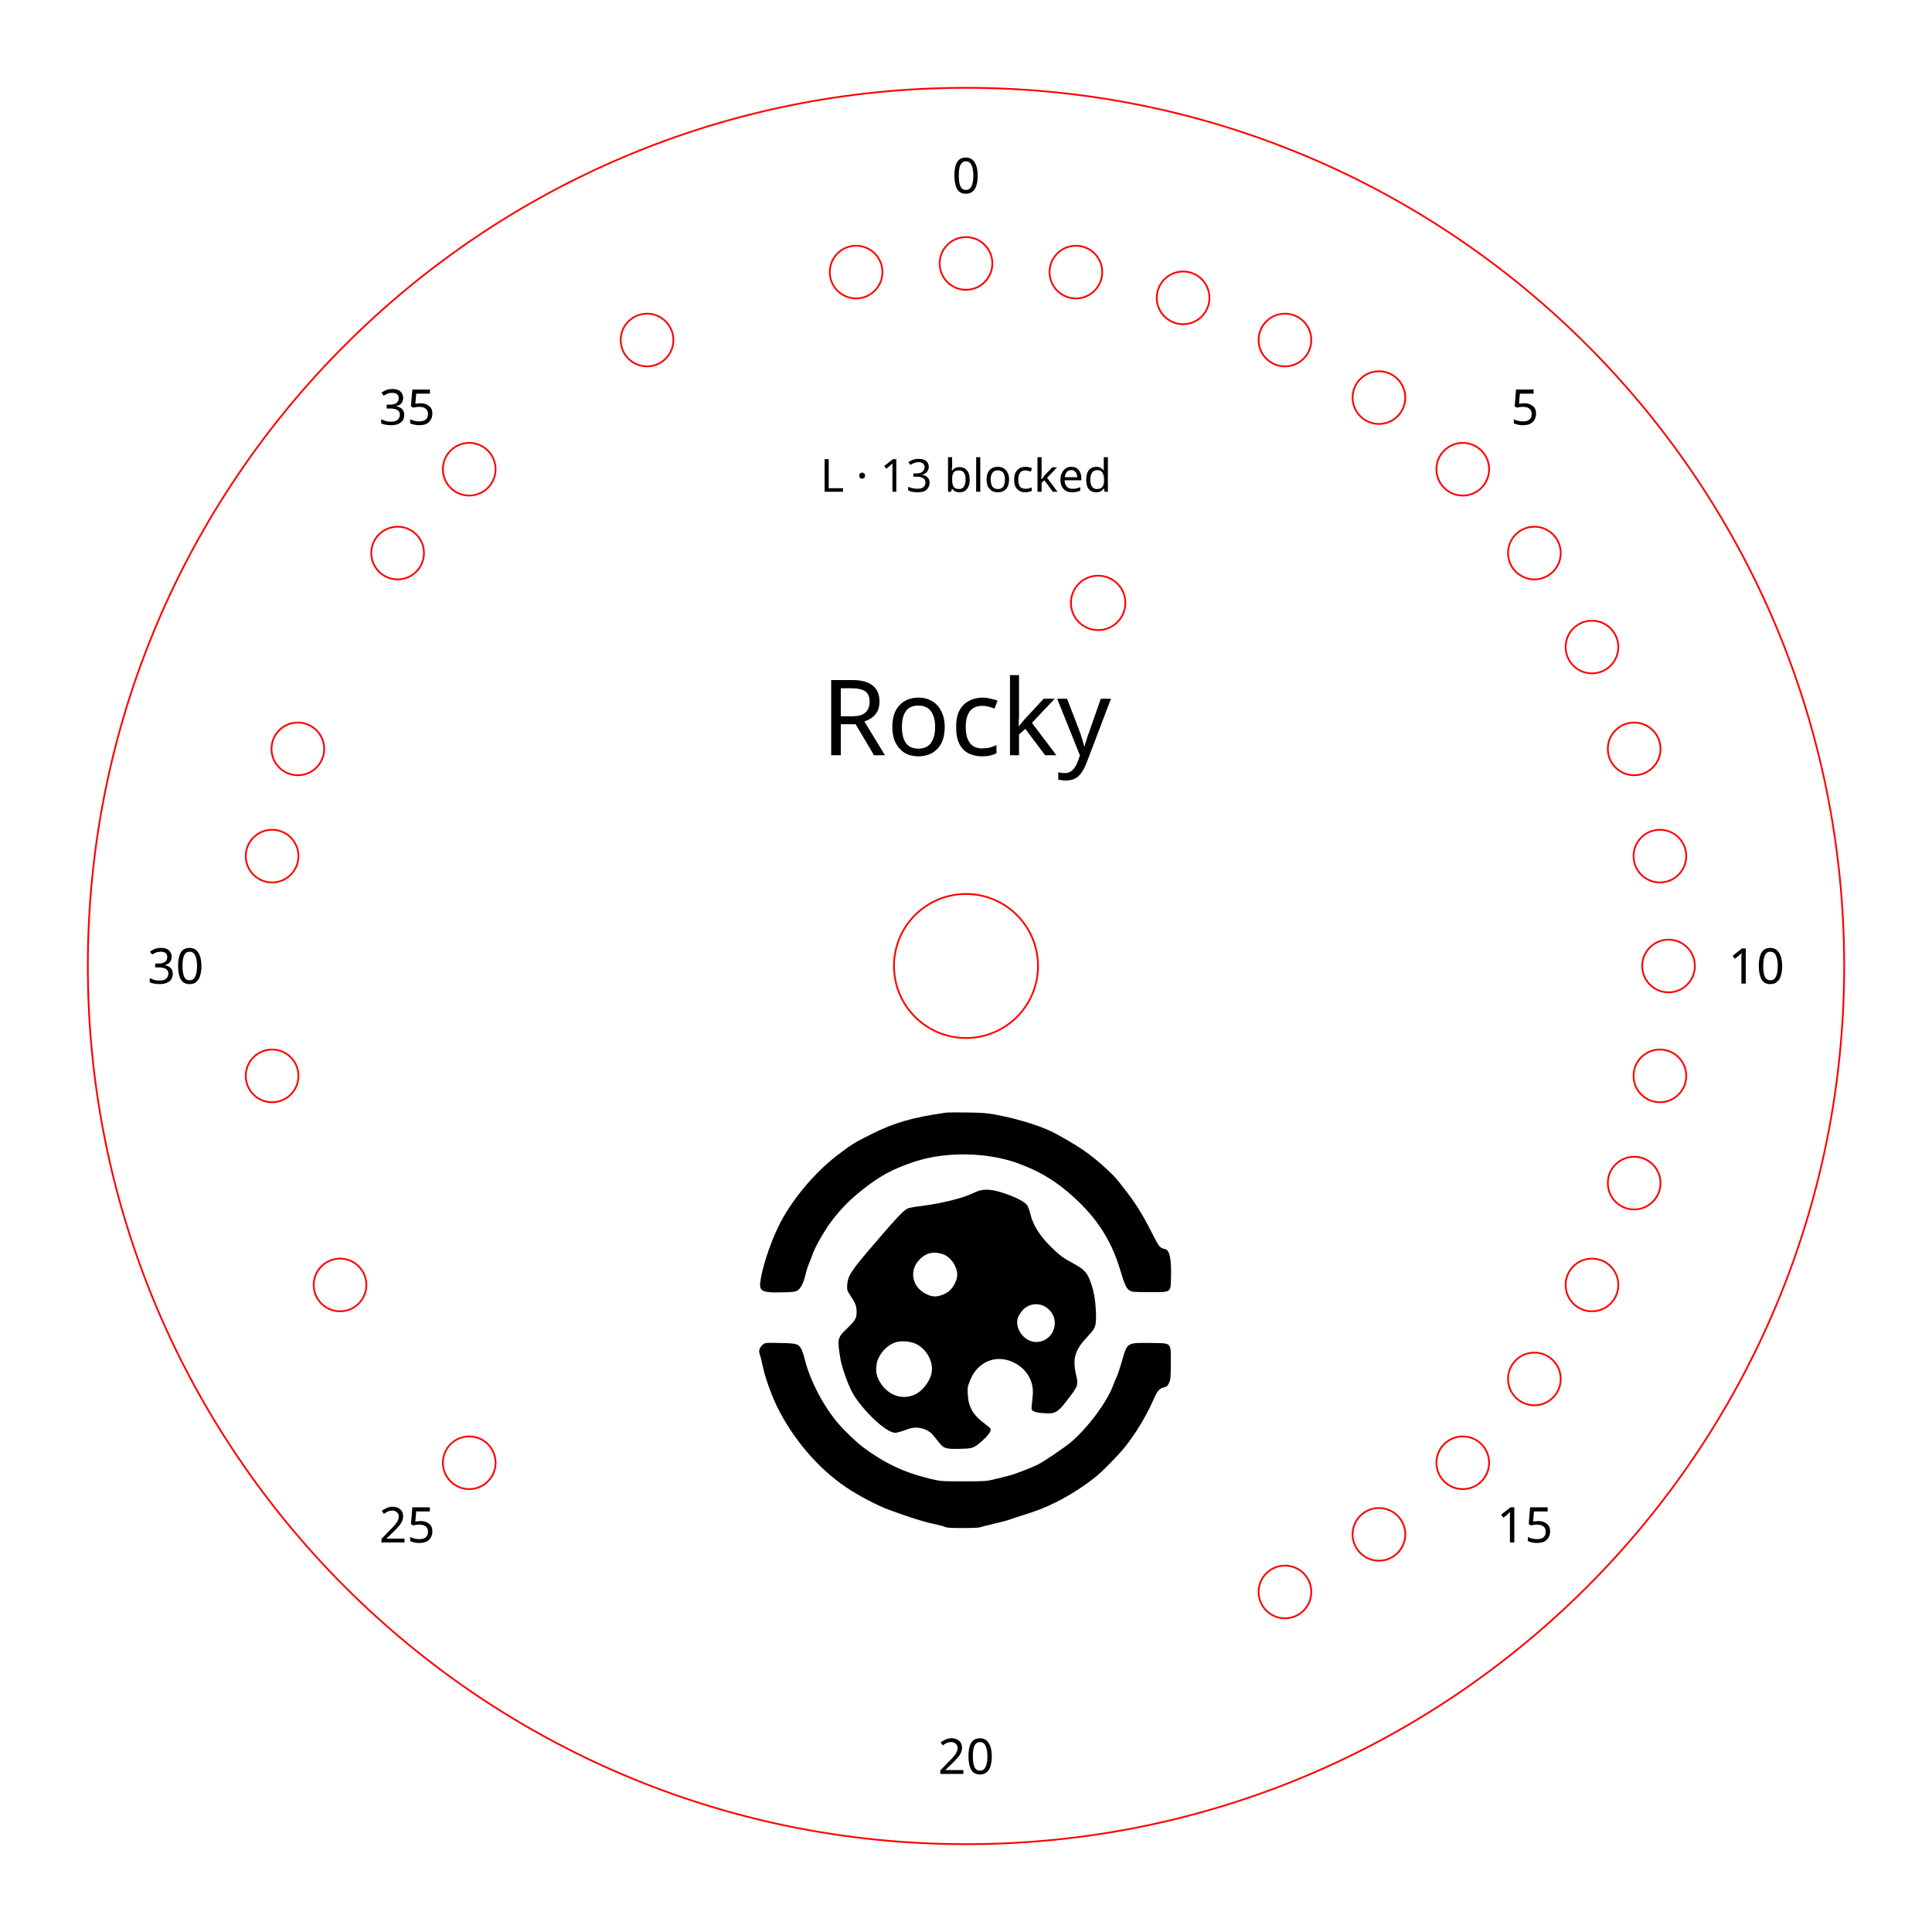
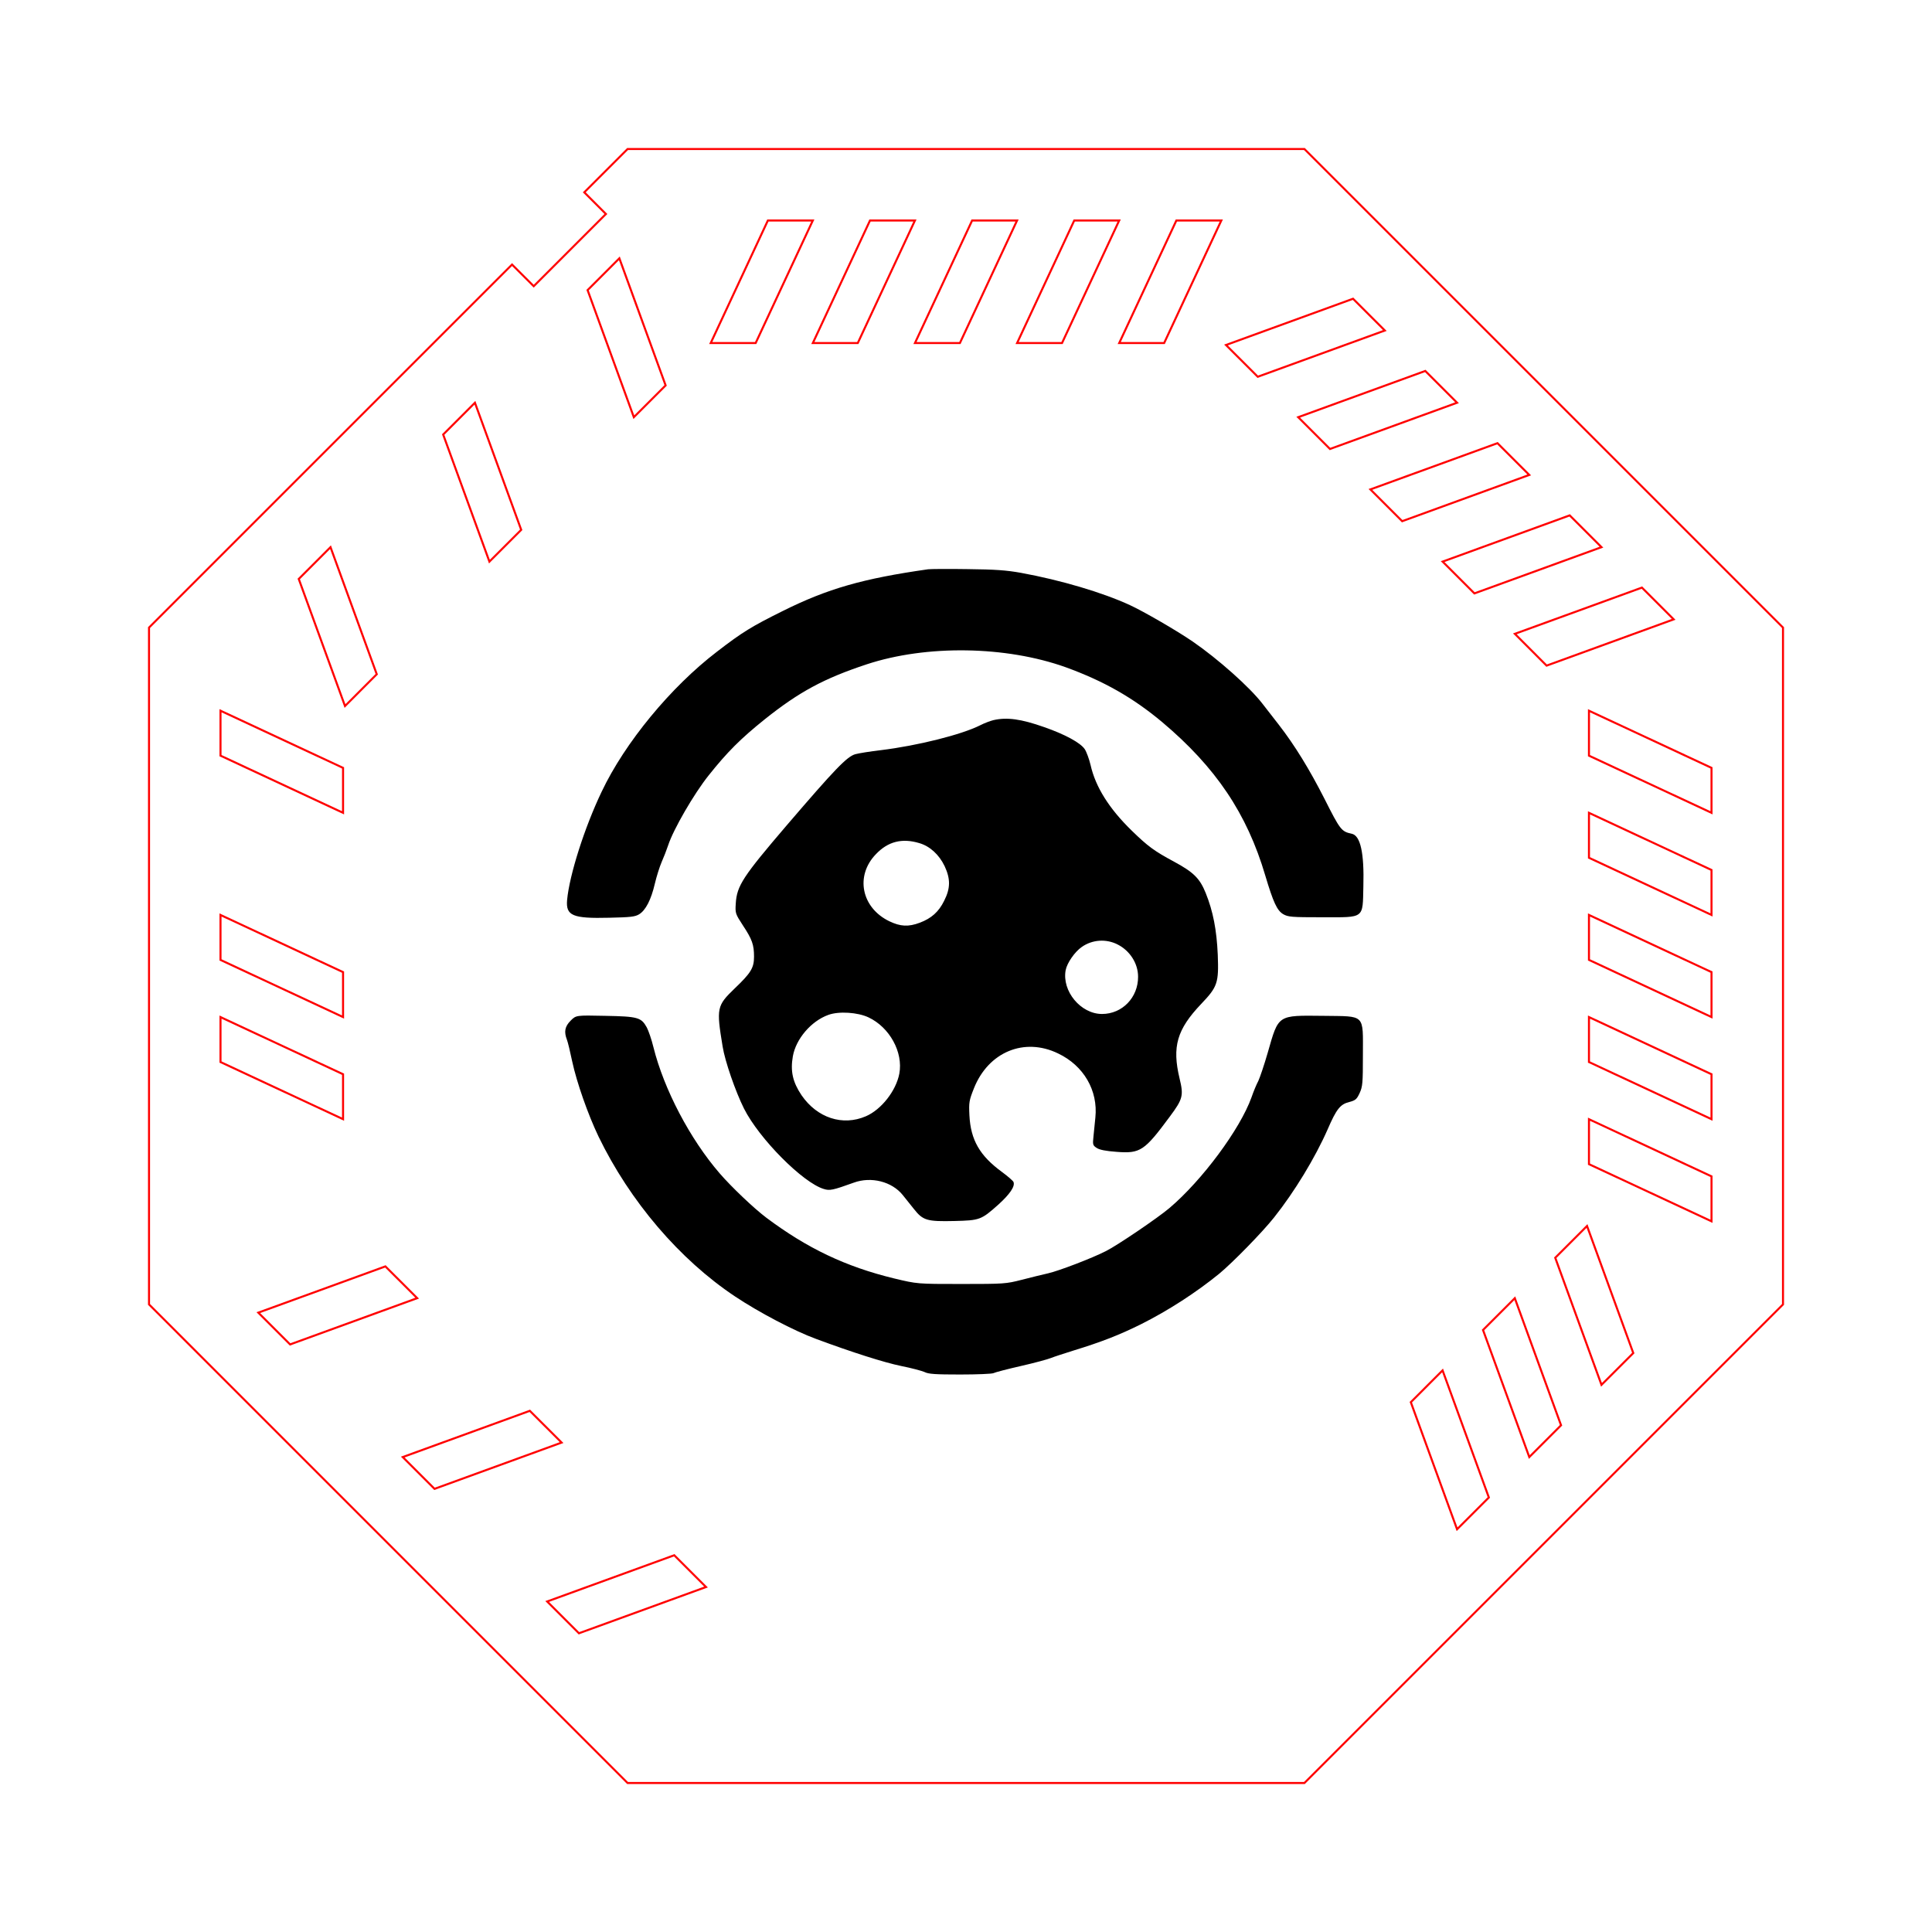
- <svg xmlns="http://www.w3.org/2000/svg" width="110.000mm" height="110.000mm" viewBox="0 0 110.000 110.000">
+ <svg xmlns="http://www.w3.org/2000/svg" width="94.591mm" height="94.591mm" viewBox="0 0 94.591 94.591">
  <style>
  .cut { fill: none; stroke: #ff0000; stroke-width: 0.1; }
-   .engrave { fill: #000; font-family: sans-serif; text-anchor: middle; }
</style>
-   <circle cx="55.000" cy="55.000" r="50.000" class="cut" />
-   <circle cx="55.000" cy="55.000" r="4.100" class="cut" />
-   <circle cx="62.524" cy="34.327" r="1.550" class="cut" />
-   <circle cx="55.000" cy="15.000" r="1.500" class="cut" />
-   <text x="55.000" y="11.000" font-size="2.800" class="engrave">0</text>
-   <circle cx="61.257" cy="15.492" r="1.500" class="cut" />
-   <circle cx="67.361" cy="16.958" r="1.500" class="cut" />
-   <circle cx="73.160" cy="19.360" r="1.500" class="cut" />
-   <circle cx="78.511" cy="22.639" r="1.500" class="cut" />
-   <circle cx="83.284" cy="26.716" r="1.500" class="cut" />
-   <text x="86.820" y="24.180" font-size="2.800" class="engrave">5</text>
-   <circle cx="87.361" cy="31.489" r="1.500" class="cut" />
-   <circle cx="90.640" cy="36.840" r="1.500" class="cut" />
-   <circle cx="93.042" cy="42.639" r="1.500" class="cut" />
-   <circle cx="94.508" cy="48.743" r="1.500" class="cut" />
-   <circle cx="95.000" cy="55.000" r="1.500" class="cut" />
-   <text x="100.000" y="56.000" font-size="2.800" class="engrave">10</text>
-   <circle cx="94.508" cy="61.257" r="1.500" class="cut" />
-   <circle cx="93.042" cy="67.361" r="1.500" class="cut" />
-   <circle cx="90.640" cy="73.160" r="1.500" class="cut" />
-   <circle cx="87.361" cy="78.511" r="1.500" class="cut" />
-   <circle cx="83.284" cy="83.284" r="1.500" class="cut" />
-   <text x="86.820" y="87.820" font-size="2.800" class="engrave">15</text>
-   <circle cx="78.511" cy="87.361" r="1.500" class="cut" />
-   <circle cx="73.160" cy="90.640" r="1.500" class="cut" />
-   <text x="55.000" y="101.000" font-size="2.800" class="engrave">20</text>
-   <circle cx="26.716" cy="83.284" r="1.500" class="cut" />
-   <text x="23.180" y="87.820" font-size="2.800" class="engrave">25</text>
-   <circle cx="19.360" cy="73.160" r="1.500" class="cut" />
-   <circle cx="15.492" cy="61.257" r="1.500" class="cut" />
-   <text x="10.000" y="56.000" font-size="2.800" class="engrave">30</text>
-   <circle cx="15.492" cy="48.743" r="1.500" class="cut" />
-   <circle cx="16.958" cy="42.639" r="1.500" class="cut" />
-   <circle cx="22.639" cy="31.489" r="1.500" class="cut" />
-   <circle cx="26.716" cy="26.716" r="1.500" class="cut" />
-   <text x="23.180" y="24.180" font-size="2.800" class="engrave">35</text>
-   <circle cx="36.840" cy="19.360" r="1.500" class="cut" />
-   <circle cx="48.743" cy="15.492" r="1.500" class="cut" />
-   <text x="55.000" y="28.000" font-size="2.600" class="engrave">L · 13 blocked</text>
-   <text x="55.000" y="43.000" font-size="6.000" class="engrave">Rocky</text>
-   <svg x="43.000" y="63.000" width="24.000" height="24.000" viewBox="0 0 528 528">
-     <g transform="translate(0,528) scale(0.1,-0.1)" fill="#000000" stroke="none">
-       <path d="M2395 5204 c-421 -60 -649 -125 -940 -270 -201 -100 -259 -135 -425 -263 -298 -228 -595 -588 -745 -905 -110 -230 -208 -537 -223 -699 -9 -102 35 -121 273 -115 136 3 165 6 192 22 43 26 78 95 102 198 11 47 31 110 44 140 13 29 32 78 42 108 34 104 167 333 261 451 121 152 207 238 364 364 222 177 381 263 659 355 386 127 899 119 1285 -19 245 -89 434 -196 623 -354 347 -292 549 -592 667 -992 52 -174 76 -226 116 -250 32 -18 51 -20 254 -20 275 0 259 -12 264 200 6 217 -19 329 -76 340 -66 14 -74 25 -175 225 -96 189 -192 346 -296 480 -28 36 -75 97 -105 135 -82 107 -288 290 -451 402 -102 70 -316 194 -405 235 -177 82 -448 162 -705 209 -95 17 -166 22 -345 24 -124 2 -238 1 -255 -1z M2817 4229 c-20 -5 -58 -19 -85 -33 -121 -61 -405 -132 -642 -161 -69 -8 -143 -20 -165 -26 -54 -15 -130 -94 -443 -459 -284 -332 -323 -391 -330 -506 -4 -63 -3 -66 47 -143 59 -89 71 -124 71 -201 0 -72 -20 -105 -125 -205 -116 -112 -119 -126 -78 -375 15 -95 83 -291 138 -401 98 -195 381 -480 516 -520 38 -12 58 -8 194 41 112 41 246 7 316 -80 15 -19 48 -60 72 -90 59 -75 85 -82 262 -78 164 4 173 7 284 106 74 67 109 118 98 146 -3 8 -38 38 -76 66 -142 104 -201 206 -209 365 -4 84 -2 96 29 174 93 235 325 332 544 226 166 -79 259 -240 241 -414 -3 -33 -9 -88 -12 -120 -6 -56 -5 -60 21 -77 18 -12 59 -20 128 -25 154 -12 180 6 345 229 84 113 89 135 62 246 -49 205 -17 316 140 481 106 111 114 136 107 318 -7 160 -30 280 -78 399 -38 94 -78 134 -204 202 -130 70 -169 99 -273 200 -147 143 -235 283 -267 425 -9 38 -26 85 -38 103 -28 41 -127 95 -262 142 -150 53 -241 65 -328 45z m-478 -795 c68 -20 127 -74 163 -149 38 -82 38 -142 -3 -223 -35 -72 -83 -114 -157 -142 -74 -28 -126 -25 -197 9 -181 87 -223 294 -87 434 78 82 169 105 281 71z m1281 -655 c79 -40 132 -122 132 -208 1 -134 -102 -241 -233 -241 -138 0 -260 148 -235 283 9 47 59 119 104 150 68 48 158 54 232 16z m-1610 -471 c136 -64 225 -225 199 -364 -21 -110 -116 -232 -216 -275 -150 -65 -315 -11 -416 136 -57 85 -73 155 -56 252 20 112 118 227 229 267 68 25 190 17 260 -16z M85 2287 c-38 -38 -44 -72 -24 -124 6 -15 21 -78 34 -140 29 -135 102 -343 170 -485 203 -419 524 -795 883 -1034 153 -102 381 -222 523 -274 234 -87 442 -153 550 -175 65 -13 133 -31 151 -39 25 -13 69 -16 230 -16 110 0 207 4 216 9 9 5 89 26 177 46 88 20 176 44 195 52 19 8 85 29 145 48 182 56 295 100 436 170 176 88 359 207 505 326 84 69 280 269 355 364 132 166 265 385 346 569 57 132 82 163 140 177 40 11 48 17 67 58 19 42 21 64 21 243 0 272 20 252 -256 256 -298 3 -288 10 -359 -238 -23 -80 -51 -162 -61 -183 -11 -20 -31 -68 -44 -106 -74 -206 -319 -536 -530 -715 -74 -63 -339 -243 -412 -279 -88 -45 -302 -127 -372 -143 -36 -8 -113 -27 -171 -42 -102 -26 -114 -27 -390 -27 -285 0 -285 0 -435 36 -313 76 -562 195 -825 392 -80 60 -227 200 -302 287 -192 222 -360 543 -428 815 -12 50 -32 107 -43 128 -36 65 -57 71 -270 75 -187 4 -187 4 -222 -31z" />
-     </g>
-   </svg>
+   <g id="L-rocky">
+     <polygon points="30.727,7.296 63.864,7.296 87.296,30.727 87.296,63.864 63.864,87.296 30.727,87.296 7.296,63.864 7.296,30.727 25.070,12.953 26.131,14.013 29.666,10.478 28.606,9.417" class="cut" />
+     <polygon points="34.797,16.796 36.997,16.796 39.795,10.796 37.595,10.796" class="cut" />
+     <polygon points="39.797,16.796 41.997,16.796 44.795,10.796 42.595,10.796" class="cut" />
+     <polygon points="44.797,16.796 46.997,16.796 49.795,10.796 47.595,10.796" class="cut" />
+     <polygon points="49.797,16.796 51.997,16.796 54.795,10.796 52.595,10.796" class="cut" />
+     <polygon points="54.797,16.796 56.997,16.796 59.795,10.796 57.595,10.796" class="cut" />
+     <polygon points="60.024,16.891 61.580,18.446 67.801,16.182 66.245,14.627" class="cut" />
+     <polygon points="63.560,20.426 65.116,21.982 71.337,19.718 69.781,18.162" class="cut" />
+     <polygon points="67.095,23.962 68.651,25.518 74.872,23.253 73.316,21.698" class="cut" />
+     <polygon points="70.631,27.497 72.187,29.053 78.408,26.789 76.852,25.233" class="cut" />
+     <polygon points="74.167,31.033 75.722,32.589 81.943,30.324 80.388,28.769" class="cut" />
+     <polygon points="77.796,34.797 77.796,36.997 83.796,39.795 83.796,37.595" class="cut" />
+     <polygon points="77.796,39.797 77.796,41.997 83.796,44.795 83.796,42.595" class="cut" />
+     <polygon points="77.796,44.797 77.796,46.997 83.796,49.795 83.796,47.595" class="cut" />
+     <polygon points="77.796,49.797 77.796,51.997 83.796,54.795 83.796,52.595" class="cut" />
+     <polygon points="77.796,54.797 77.796,56.997 83.796,59.795 83.796,57.595" class="cut" />
+     <polygon points="77.701,60.024 76.145,61.580 78.409,67.801 79.965,66.245" class="cut" />
+     <polygon points="74.165,63.560 72.609,65.116 74.874,71.337 76.429,69.781" class="cut" />
+     <polygon points="70.629,67.095 69.074,68.651 71.338,74.872 72.894,73.316" class="cut" />
+     <polygon points="34.567,77.701 33.011,76.145 26.790,78.409 28.346,79.965" class="cut" />
+     <polygon points="27.496,70.629 25.940,69.074 19.719,71.338 21.275,72.894" class="cut" />
+     <polygon points="20.425,63.558 18.869,62.003 12.648,64.267 14.204,65.823" class="cut" />
+     <polygon points="16.796,54.795 16.796,52.595 10.796,49.797 10.796,51.997" class="cut" />
+     <polygon points="16.796,49.795 16.796,47.595 10.796,44.797 10.796,46.997" class="cut" />
+     <polygon points="16.796,39.795 16.796,37.595 10.796,34.797 10.796,36.997" class="cut" />
+     <polygon points="16.891,34.567 18.446,33.011 16.182,26.790 14.627,28.346" class="cut" />
+     <polygon points="23.962,27.496 25.518,25.940 23.253,19.719 21.698,21.275" class="cut" />
+     <polygon points="31.033,20.425 32.589,18.869 30.324,12.648 28.769,14.204" class="cut" />
+     <svg x="27.296" y="27.296" width="40.000" height="40.000" viewBox="0 0 528 528">
+       <g transform="translate(0,528) scale(0.1,-0.1)" fill="#000000" stroke="none">
+         <path d="M2395 5204 c-421 -60 -649 -125 -940 -270 -201 -100 -259 -135 -425 -263 -298 -228 -595 -588 -745 -905 -110 -230 -208 -537 -223 -699 -9 -102 35 -121 273 -115 136 3 165 6 192 22 43 26 78 95 102 198 11 47 31 110 44 140 13 29 32 78 42 108 34 104 167 333 261 451 121 152 207 238 364 364 222 177 381 263 659 355 386 127 899 119 1285 -19 245 -89 434 -196 623 -354 347 -292 549 -592 667 -992 52 -174 76 -226 116 -250 32 -18 51 -20 254 -20 275 0 259 -12 264 200 6 217 -19 329 -76 340 -66 14 -74 25 -175 225 -96 189 -192 346 -296 480 -28 36 -75 97 -105 135 -82 107 -288 290 -451 402 -102 70 -316 194 -405 235 -177 82 -448 162 -705 209 -95 17 -166 22 -345 24 -124 2 -238 1 -255 -1z M2817 4229 c-20 -5 -58 -19 -85 -33 -121 -61 -405 -132 -642 -161 -69 -8 -143 -20 -165 -26 -54 -15 -130 -94 -443 -459 -284 -332 -323 -391 -330 -506 -4 -63 -3 -66 47 -143 59 -89 71 -124 71 -201 0 -72 -20 -105 -125 -205 -116 -112 -119 -126 -78 -375 15 -95 83 -291 138 -401 98 -195 381 -480 516 -520 38 -12 58 -8 194 41 112 41 246 7 316 -80 15 -19 48 -60 72 -90 59 -75 85 -82 262 -78 164 4 173 7 284 106 74 67 109 118 98 146 -3 8 -38 38 -76 66 -142 104 -201 206 -209 365 -4 84 -2 96 29 174 93 235 325 332 544 226 166 -79 259 -240 241 -414 -3 -33 -9 -88 -12 -120 -6 -56 -5 -60 21 -77 18 -12 59 -20 128 -25 154 -12 180 6 345 229 84 113 89 135 62 246 -49 205 -17 316 140 481 106 111 114 136 107 318 -7 160 -30 280 -78 399 -38 94 -78 134 -204 202 -130 70 -169 99 -273 200 -147 143 -235 283 -267 425 -9 38 -26 85 -38 103 -28 41 -127 95 -262 142 -150 53 -241 65 -328 45z m-478 -795 c68 -20 127 -74 163 -149 38 -82 38 -142 -3 -223 -35 -72 -83 -114 -157 -142 -74 -28 -126 -25 -197 9 -181 87 -223 294 -87 434 78 82 169 105 281 71z m1281 -655 c79 -40 132 -122 132 -208 1 -134 -102 -241 -233 -241 -138 0 -260 148 -235 283 9 47 59 119 104 150 68 48 158 54 232 16z m-1610 -471 c136 -64 225 -225 199 -364 -21 -110 -116 -232 -216 -275 -150 -65 -315 -11 -416 136 -57 85 -73 155 -56 252 20 112 118 227 229 267 68 25 190 17 260 -16z M85 2287 c-38 -38 -44 -72 -24 -124 6 -15 21 -78 34 -140 29 -135 102 -343 170 -485 203 -419 524 -795 883 -1034 153 -102 381 -222 523 -274 234 -87 442 -153 550 -175 65 -13 133 -31 151 -39 25 -13 69 -16 230 -16 110 0 207 4 216 9 9 5 89 26 177 46 88 20 176 44 195 52 19 8 85 29 145 48 182 56 295 100 436 170 176 88 359 207 505 326 84 69 280 269 355 364 132 166 265 385 346 569 57 132 82 163 140 177 40 11 48 17 67 58 19 42 21 64 21 243 0 272 20 252 -256 256 -298 3 -288 10 -359 -238 -23 -80 -51 -162 -61 -183 -11 -20 -31 -68 -44 -106 -74 -206 -319 -536 -530 -715 -74 -63 -339 -243 -412 -279 -88 -45 -302 -127 -372 -143 -36 -8 -113 -27 -171 -42 -102 -26 -114 -27 -390 -27 -285 0 -285 0 -435 36 -313 76 -562 195 -825 392 -80 60 -227 200 -302 287 -192 222 -360 543 -428 815 -12 50 -32 107 -43 128 -36 65 -57 71 -270 75 -187 4 -187 4 -222 -31z" />
+       </g>
+     </svg>
+   </g>
</svg>
